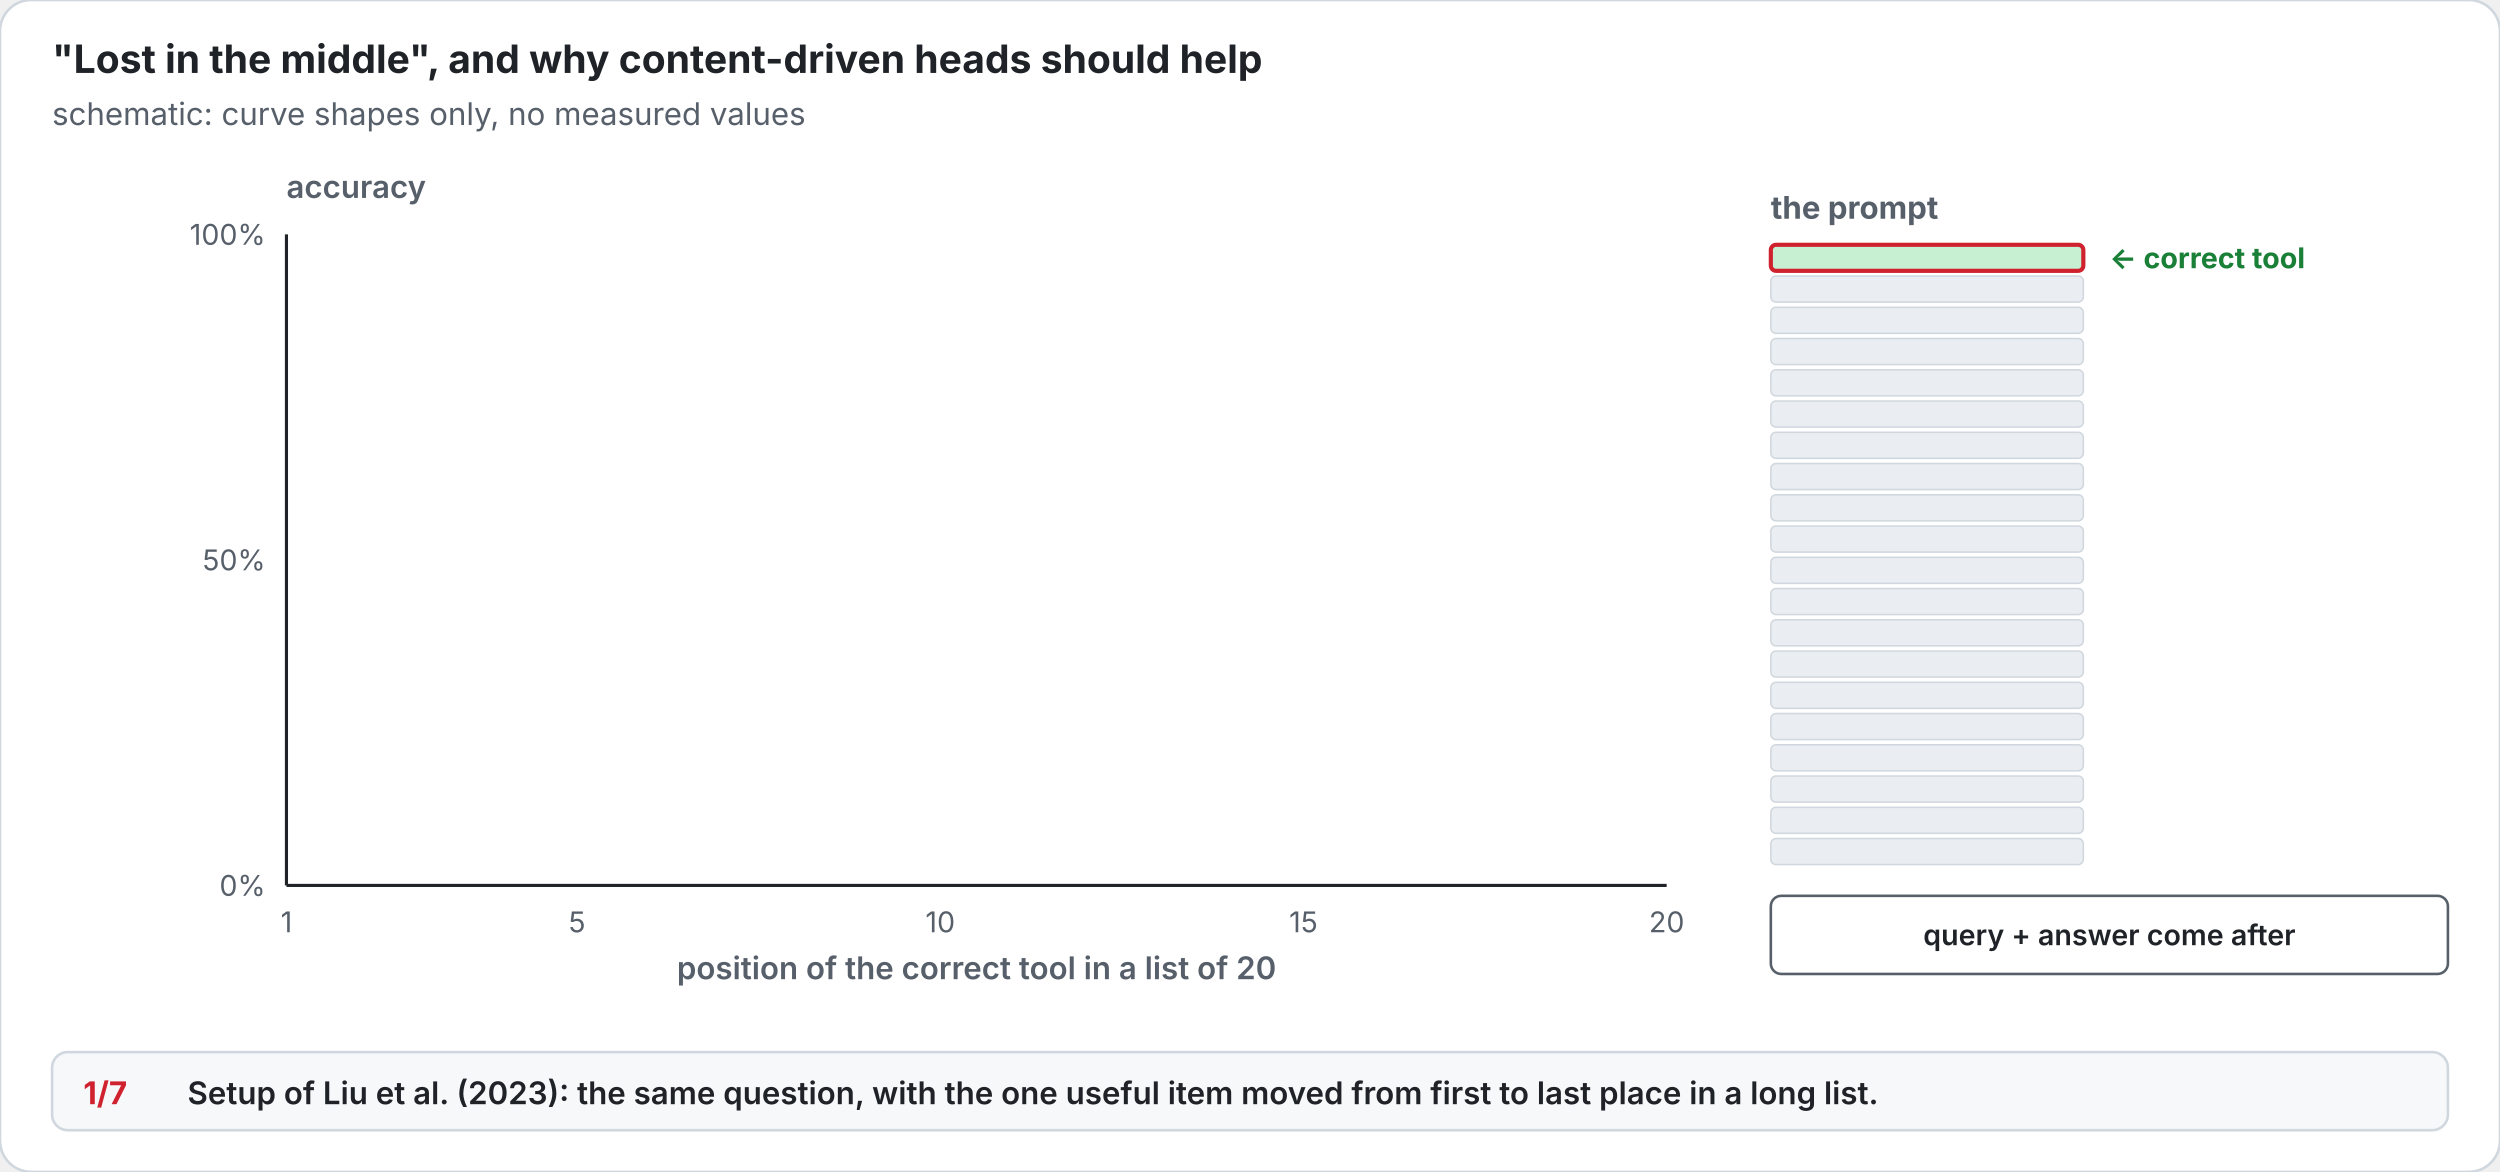
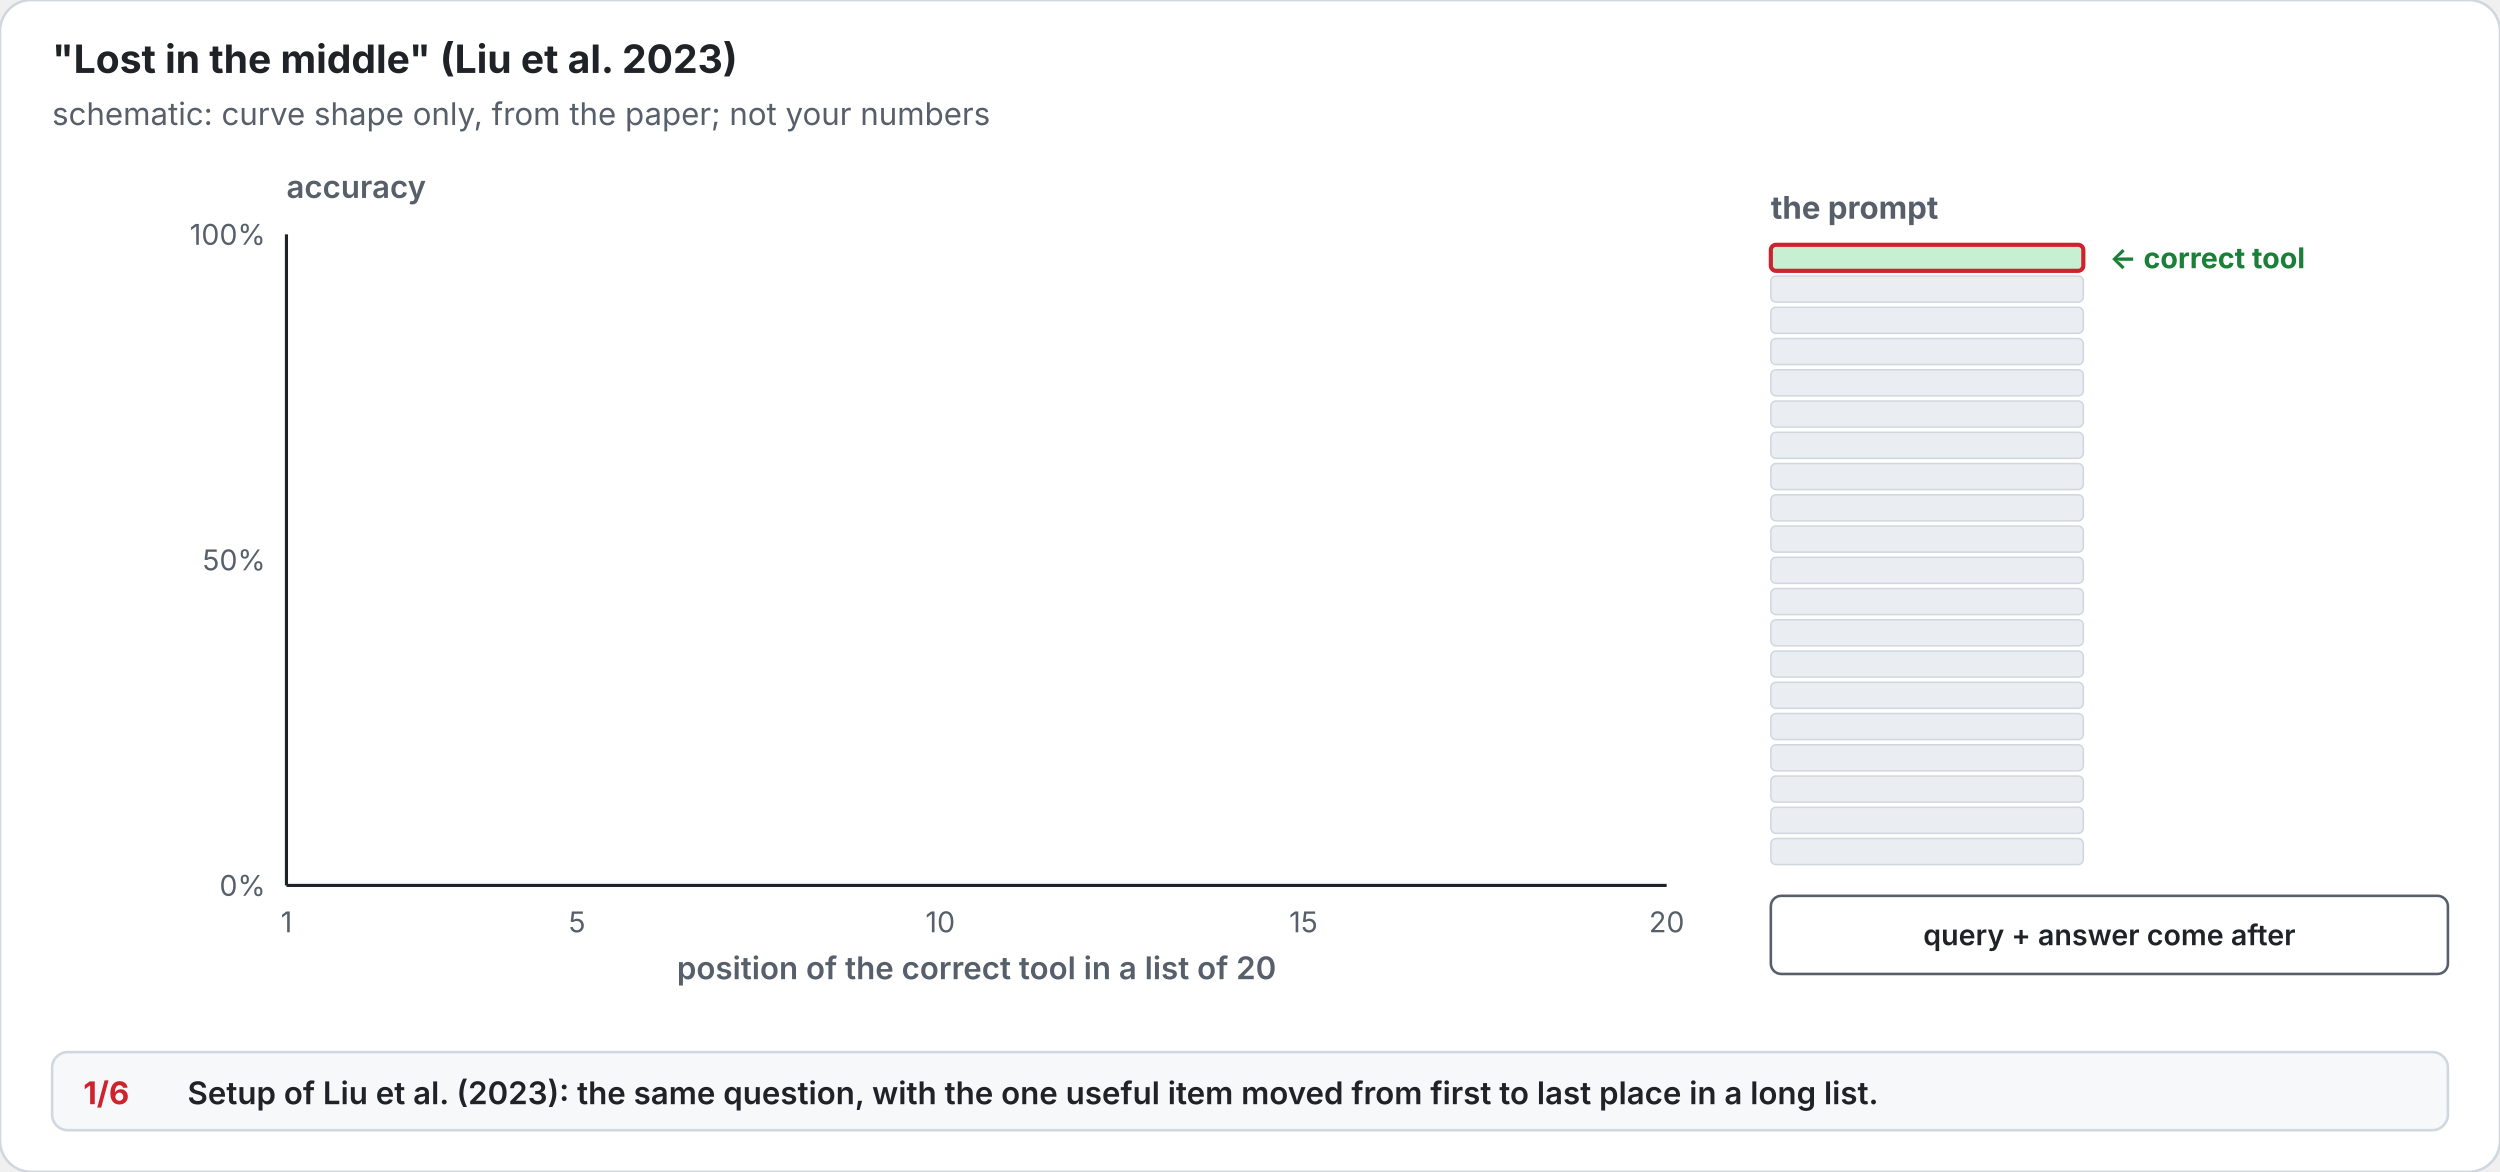
<svg xmlns="http://www.w3.org/2000/svg" viewBox="0 0 960 450" width="960" height="450" font-family="Inter, Helvetica, Arial, sans-serif">
  <defs>
    <marker id="ah" markerWidth="10" markerHeight="10" refX="8" refY="5" orient="auto">
      <path d="M0,0 L10,5 L0,10 z" fill="#57606a" />
    </marker>
    <marker id="ahr" markerWidth="10" markerHeight="10" refX="8" refY="5" orient="auto">
      <path d="M0,0 L10,5 L0,10 z" fill="#cf222e" />
    </marker>
  </defs>
  <rect x="0" y="0" width="960" height="450" rx="12" fill="#ffffff" stroke="#d0d7de" stroke-width="1" />
-   <text x="20" y="28" text-anchor="start" font-size="15" font-weight="700" fill="#1f2328">"Lost in the middle", and why content-driven heads should help</text>
-   <text x="20" y="48" text-anchor="start" font-size="12" font-weight="400" fill="#57606a">schematic: curve shapes only, no measured values</text>
+   <text x="20" y="28" text-anchor="start" font-size="15" font-weight="700" fill="#1f2328">"Lost in the middle" (Liu et al. 2023)</text>
+   <text x="20" y="48" text-anchor="start" font-size="12" font-weight="400" fill="#57606a">schematic: curve shape only, from the paper; not your numbers</text>
  <line x1="110" y1="340" x2="640" y2="340" stroke="#1f2328" stroke-width="1.2" />
  <line x1="110" y1="340" x2="110" y2="90" stroke="#1f2328" stroke-width="1.2" />
  <text x="375.0" y="376" text-anchor="middle" font-size="12" font-weight="600" fill="#57606a">position of the correct tool in a list of 20</text>
  <text x="110" y="76" text-anchor="start" font-size="12" font-weight="600" fill="#57606a">accuracy</text>
  <text x="110.0" y="358" text-anchor="middle" font-size="11" font-weight="400" fill="#57606a">1</text>
  <text x="221.579" y="358" text-anchor="middle" font-size="11" font-weight="400" fill="#57606a">5</text>
  <text x="361.053" y="358" text-anchor="middle" font-size="11" font-weight="400" fill="#57606a">10</text>
  <text x="500.526" y="358" text-anchor="middle" font-size="11" font-weight="400" fill="#57606a">15</text>
  <text x="640.0" y="358" text-anchor="middle" font-size="11" font-weight="400" fill="#57606a">20</text>
  <text x="102" y="344.0" text-anchor="end" font-size="11" font-weight="400" fill="#57606a">0%</text>
  <text x="102" y="219.0" text-anchor="end" font-size="11" font-weight="400" fill="#57606a">50%</text>
  <text x="102" y="94.0" text-anchor="end" font-size="11" font-weight="400" fill="#57606a">100%</text>
  <g opacity="1">
-     <animate attributeName="opacity" dur="30.8s" repeatCount="indefinite" calcMode="discrete" values="1;0;0" keyTimes="0;0.143;1" />
-     <rect x="20" y="404" width="920" height="30" rx="6" fill="#f6f8fa" stroke="#d0d7de" stroke-width="1" />
-     <text x="32" y="424" text-anchor="start" font-size="12" font-weight="700" fill="#cf222e">1/7</text>
+     <animate attributeName="opacity" dur="26.4s" repeatCount="indefinite" calcMode="discrete" values="1;0;0" keyTimes="0;0.167;1" />
+     <rect x="20" y="404" width="920" height="30" rx="6" fill="#f6f8fa" stroke="#d0d7de" stroke-width="1" />
+     <text x="32" y="424" text-anchor="start" font-size="12" font-weight="700" fill="#cf222e">1/6</text>
    <text x="72" y="424" text-anchor="start" font-size="12" font-weight="600" fill="#1f2328">Setup of Liu et al. (2023): the same question, with the one useful item moved from first to last place in a long list.</text>
    <text x="680" y="84" text-anchor="start" font-size="12" font-weight="700" fill="#57606a">the prompt</text>
    <rect x="680" y="94" width="120" height="10" rx="2" fill="#c7f0d2" stroke="#cf222e" stroke-width="1.6" />
    <rect x="680" y="106" width="120" height="10" rx="2" fill="#eaeef2" stroke="#d0d7de" stroke-width="0.6" />
    <rect x="680" y="118" width="120" height="10" rx="2" fill="#eaeef2" stroke="#d0d7de" stroke-width="0.6" />
    <rect x="680" y="130" width="120" height="10" rx="2" fill="#eaeef2" stroke="#d0d7de" stroke-width="0.6" />
    <rect x="680" y="142" width="120" height="10" rx="2" fill="#eaeef2" stroke="#d0d7de" stroke-width="0.6" />
    <rect x="680" y="154" width="120" height="10" rx="2" fill="#eaeef2" stroke="#d0d7de" stroke-width="0.6" />
    <rect x="680" y="166" width="120" height="10" rx="2" fill="#eaeef2" stroke="#d0d7de" stroke-width="0.6" />
    <rect x="680" y="178" width="120" height="10" rx="2" fill="#eaeef2" stroke="#d0d7de" stroke-width="0.6" />
    <rect x="680" y="190" width="120" height="10" rx="2" fill="#eaeef2" stroke="#d0d7de" stroke-width="0.6" />
    <rect x="680" y="202" width="120" height="10" rx="2" fill="#eaeef2" stroke="#d0d7de" stroke-width="0.6" />
    <rect x="680" y="214" width="120" height="10" rx="2" fill="#eaeef2" stroke="#d0d7de" stroke-width="0.6" />
    <rect x="680" y="226" width="120" height="10" rx="2" fill="#eaeef2" stroke="#d0d7de" stroke-width="0.6" />
    <rect x="680" y="238" width="120" height="10" rx="2" fill="#eaeef2" stroke="#d0d7de" stroke-width="0.6" />
    <rect x="680" y="250" width="120" height="10" rx="2" fill="#eaeef2" stroke="#d0d7de" stroke-width="0.6" />
    <rect x="680" y="262" width="120" height="10" rx="2" fill="#eaeef2" stroke="#d0d7de" stroke-width="0.6" />
    <rect x="680" y="274" width="120" height="10" rx="2" fill="#eaeef2" stroke="#d0d7de" stroke-width="0.6" />
    <rect x="680" y="286" width="120" height="10" rx="2" fill="#eaeef2" stroke="#d0d7de" stroke-width="0.6" />
    <rect x="680" y="298" width="120" height="10" rx="2" fill="#eaeef2" stroke="#d0d7de" stroke-width="0.6" />
    <rect x="680" y="310" width="120" height="10" rx="2" fill="#eaeef2" stroke="#d0d7de" stroke-width="0.6" />
    <rect x="680" y="322" width="120" height="10" rx="2" fill="#eaeef2" stroke="#d0d7de" stroke-width="0.6" />
    <text x="810" y="103" text-anchor="start" font-size="11" font-weight="700" fill="#1a7f37">← correct tool</text>
    <rect x="680" y="344" width="260" height="30" rx="4" fill="#ffffff" stroke="#57606a" stroke-width="1" />
    <text x="810.0" y="362.96" text-anchor="middle" font-size="11" font-weight="600" fill="#1f2328">query + answer come after</text>
  </g>
  <g opacity="0">
-     <animate attributeName="opacity" dur="30.8s" repeatCount="indefinite" calcMode="discrete" values="0;1;0;0" keyTimes="0;0.143;0.286;1" />
-     <rect x="20" y="404" width="920" height="30" rx="6" fill="#f6f8fa" stroke="#d0d7de" stroke-width="1" />
-     <text x="32" y="424" text-anchor="start" font-size="12" font-weight="700" fill="#cf222e">2/7</text>
+     <animate attributeName="opacity" dur="26.4s" repeatCount="indefinite" calcMode="discrete" values="0;1;0;0" keyTimes="0;0.167;0.333;1" />
+     <rect x="20" y="404" width="920" height="30" rx="6" fill="#f6f8fa" stroke="#d0d7de" stroke-width="1" />
+     <text x="32" y="424" text-anchor="start" font-size="12" font-weight="700" fill="#cf222e">2/6</text>
    <text x="72" y="424" text-anchor="start" font-size="12" font-weight="600" fill="#1f2328">Start of the list: models do well (primacy: early tokens get extra attention).</text>
    <text x="680" y="84" text-anchor="start" font-size="12" font-weight="700" fill="#57606a">the prompt</text>
    <rect x="680" y="94" width="120" height="10" rx="2" fill="#c7f0d2" stroke="#cf222e" stroke-width="1.6" />
    <rect x="680" y="106" width="120" height="10" rx="2" fill="#eaeef2" stroke="#d0d7de" stroke-width="0.6" />
    <rect x="680" y="118" width="120" height="10" rx="2" fill="#eaeef2" stroke="#d0d7de" stroke-width="0.6" />
    <rect x="680" y="130" width="120" height="10" rx="2" fill="#eaeef2" stroke="#d0d7de" stroke-width="0.6" />
    <rect x="680" y="142" width="120" height="10" rx="2" fill="#eaeef2" stroke="#d0d7de" stroke-width="0.6" />
    <rect x="680" y="154" width="120" height="10" rx="2" fill="#eaeef2" stroke="#d0d7de" stroke-width="0.6" />
    <rect x="680" y="166" width="120" height="10" rx="2" fill="#eaeef2" stroke="#d0d7de" stroke-width="0.6" />
    <rect x="680" y="178" width="120" height="10" rx="2" fill="#eaeef2" stroke="#d0d7de" stroke-width="0.6" />
    <rect x="680" y="190" width="120" height="10" rx="2" fill="#eaeef2" stroke="#d0d7de" stroke-width="0.6" />
    <rect x="680" y="202" width="120" height="10" rx="2" fill="#eaeef2" stroke="#d0d7de" stroke-width="0.6" />
    <rect x="680" y="214" width="120" height="10" rx="2" fill="#eaeef2" stroke="#d0d7de" stroke-width="0.6" />
    <rect x="680" y="226" width="120" height="10" rx="2" fill="#eaeef2" stroke="#d0d7de" stroke-width="0.6" />
    <rect x="680" y="238" width="120" height="10" rx="2" fill="#eaeef2" stroke="#d0d7de" stroke-width="0.6" />
    <rect x="680" y="250" width="120" height="10" rx="2" fill="#eaeef2" stroke="#d0d7de" stroke-width="0.6" />
    <rect x="680" y="262" width="120" height="10" rx="2" fill="#eaeef2" stroke="#d0d7de" stroke-width="0.6" />
    <rect x="680" y="274" width="120" height="10" rx="2" fill="#eaeef2" stroke="#d0d7de" stroke-width="0.6" />
    <rect x="680" y="286" width="120" height="10" rx="2" fill="#eaeef2" stroke="#d0d7de" stroke-width="0.6" />
    <rect x="680" y="298" width="120" height="10" rx="2" fill="#eaeef2" stroke="#d0d7de" stroke-width="0.6" />
    <rect x="680" y="310" width="120" height="10" rx="2" fill="#eaeef2" stroke="#d0d7de" stroke-width="0.6" />
    <rect x="680" y="322" width="120" height="10" rx="2" fill="#eaeef2" stroke="#d0d7de" stroke-width="0.6" />
    <text x="810" y="103" text-anchor="start" font-size="11" font-weight="700" fill="#1a7f37">← correct tool</text>
    <rect x="680" y="344" width="260" height="30" rx="4" fill="#ffffff" stroke="#57606a" stroke-width="1" />
    <text x="810.0" y="362.96" text-anchor="middle" font-size="11" font-weight="600" fill="#1f2328">query + answer come after</text>
    <polyline points="110.0,152.5 137.895,152.5" fill="none" stroke="#0969da" stroke-width="3" />
    <circle cx="110.0" cy="152.5" r="7" fill="#0969da" stroke="white" stroke-width="2" />
  </g>
  <g opacity="0">
-     <animate attributeName="opacity" dur="30.8s" repeatCount="indefinite" calcMode="discrete" values="0;1;0;0" keyTimes="0;0.286;0.429;1" />
-     <rect x="20" y="404" width="920" height="30" rx="6" fill="#f6f8fa" stroke="#d0d7de" stroke-width="1" />
-     <text x="32" y="424" text-anchor="start" font-size="12" font-weight="700" fill="#cf222e">3/7</text>
+     <animate attributeName="opacity" dur="26.4s" repeatCount="indefinite" calcMode="discrete" values="0;1;0;0" keyTimes="0;0.333;0.5;1" />
+     <rect x="20" y="404" width="920" height="30" rx="6" fill="#f6f8fa" stroke="#d0d7de" stroke-width="1" />
+     <text x="32" y="424" text-anchor="start" font-size="12" font-weight="700" fill="#cf222e">3/6</text>
    <text x="72" y="424" text-anchor="start" font-size="12" font-weight="600" fill="#1f2328">Middle: accuracy sags. Some models then do worse than with no list at all.</text>
    <text x="680" y="84" text-anchor="start" font-size="12" font-weight="700" fill="#57606a">the prompt</text>
    <rect x="680" y="94" width="120" height="10" rx="2" fill="#eaeef2" stroke="#d0d7de" stroke-width="0.6" />
    <rect x="680" y="106" width="120" height="10" rx="2" fill="#eaeef2" stroke="#d0d7de" stroke-width="0.6" />
    <rect x="680" y="118" width="120" height="10" rx="2" fill="#eaeef2" stroke="#d0d7de" stroke-width="0.6" />
    <rect x="680" y="130" width="120" height="10" rx="2" fill="#eaeef2" stroke="#d0d7de" stroke-width="0.6" />
    <rect x="680" y="142" width="120" height="10" rx="2" fill="#eaeef2" stroke="#d0d7de" stroke-width="0.6" />
    <rect x="680" y="154" width="120" height="10" rx="2" fill="#eaeef2" stroke="#d0d7de" stroke-width="0.6" />
    <rect x="680" y="166" width="120" height="10" rx="2" fill="#eaeef2" stroke="#d0d7de" stroke-width="0.6" />
    <rect x="680" y="178" width="120" height="10" rx="2" fill="#eaeef2" stroke="#d0d7de" stroke-width="0.6" />
    <rect x="680" y="190" width="120" height="10" rx="2" fill="#eaeef2" stroke="#d0d7de" stroke-width="0.6" />
    <rect x="680" y="202" width="120" height="10" rx="2" fill="#c7f0d2" stroke="#cf222e" stroke-width="1.6" />
    <rect x="680" y="214" width="120" height="10" rx="2" fill="#eaeef2" stroke="#d0d7de" stroke-width="0.6" />
    <rect x="680" y="226" width="120" height="10" rx="2" fill="#eaeef2" stroke="#d0d7de" stroke-width="0.6" />
    <rect x="680" y="238" width="120" height="10" rx="2" fill="#eaeef2" stroke="#d0d7de" stroke-width="0.6" />
    <rect x="680" y="250" width="120" height="10" rx="2" fill="#eaeef2" stroke="#d0d7de" stroke-width="0.6" />
    <rect x="680" y="262" width="120" height="10" rx="2" fill="#eaeef2" stroke="#d0d7de" stroke-width="0.6" />
    <rect x="680" y="274" width="120" height="10" rx="2" fill="#eaeef2" stroke="#d0d7de" stroke-width="0.6" />
    <rect x="680" y="286" width="120" height="10" rx="2" fill="#eaeef2" stroke="#d0d7de" stroke-width="0.6" />
    <rect x="680" y="298" width="120" height="10" rx="2" fill="#eaeef2" stroke="#d0d7de" stroke-width="0.6" />
    <rect x="680" y="310" width="120" height="10" rx="2" fill="#eaeef2" stroke="#d0d7de" stroke-width="0.6" />
    <rect x="680" y="322" width="120" height="10" rx="2" fill="#eaeef2" stroke="#d0d7de" stroke-width="0.6" />
    <text x="810" y="211" text-anchor="start" font-size="11" font-weight="700" fill="#1a7f37">← correct tool</text>
    <rect x="680" y="344" width="260" height="30" rx="4" fill="#ffffff" stroke="#57606a" stroke-width="1" />
    <text x="810.0" y="362.96" text-anchor="middle" font-size="11" font-weight="600" fill="#1f2328">query + answer come after</text>
    <polyline points="110.0,152.5 137.895,161.947 165.789,171.148 193.684,179.861 221.579,187.861 249.474,194.938 277.368,200.913 305.263,205.631 333.158,208.975 361.053,210.865" fill="none" stroke="#0969da" stroke-width="3" />
    <circle cx="361.053" cy="210.865" r="7" fill="#0969da" stroke="white" stroke-width="2" />
  </g>
  <g opacity="0">
-     <animate attributeName="opacity" dur="30.8s" repeatCount="indefinite" calcMode="discrete" values="0;1;0;0" keyTimes="0;0.429;0.571;1" />
-     <rect x="20" y="404" width="920" height="30" rx="6" fill="#f6f8fa" stroke="#d0d7de" stroke-width="1" />
-     <text x="32" y="424" text-anchor="start" font-size="12" font-weight="700" fill="#cf222e">4/7</text>
+     <animate attributeName="opacity" dur="26.4s" repeatCount="indefinite" calcMode="discrete" values="0;1;0;0" keyTimes="0;0.5;0.667;1" />
+     <rect x="20" y="404" width="920" height="30" rx="6" fill="#f6f8fa" stroke="#d0d7de" stroke-width="1" />
+     <text x="32" y="424" text-anchor="start" font-size="12" font-weight="700" fill="#cf222e">4/6</text>
    <text x="72" y="424" text-anchor="start" font-size="12" font-weight="600" fill="#1f2328">End: it recovers (recency: the last items sit next to the question). The U shape is "lost in the middle".</text>
    <text x="680" y="84" text-anchor="start" font-size="12" font-weight="700" fill="#57606a">the prompt</text>
    <rect x="680" y="94" width="120" height="10" rx="2" fill="#eaeef2" stroke="#d0d7de" stroke-width="0.6" />
    <rect x="680" y="106" width="120" height="10" rx="2" fill="#eaeef2" stroke="#d0d7de" stroke-width="0.6" />
    <rect x="680" y="118" width="120" height="10" rx="2" fill="#eaeef2" stroke="#d0d7de" stroke-width="0.6" />
    <rect x="680" y="130" width="120" height="10" rx="2" fill="#eaeef2" stroke="#d0d7de" stroke-width="0.6" />
    <rect x="680" y="142" width="120" height="10" rx="2" fill="#eaeef2" stroke="#d0d7de" stroke-width="0.6" />
    <rect x="680" y="154" width="120" height="10" rx="2" fill="#eaeef2" stroke="#d0d7de" stroke-width="0.6" />
    <rect x="680" y="166" width="120" height="10" rx="2" fill="#eaeef2" stroke="#d0d7de" stroke-width="0.6" />
    <rect x="680" y="178" width="120" height="10" rx="2" fill="#eaeef2" stroke="#d0d7de" stroke-width="0.6" />
    <rect x="680" y="190" width="120" height="10" rx="2" fill="#eaeef2" stroke="#d0d7de" stroke-width="0.6" />
    <rect x="680" y="202" width="120" height="10" rx="2" fill="#eaeef2" stroke="#d0d7de" stroke-width="0.6" />
    <rect x="680" y="214" width="120" height="10" rx="2" fill="#eaeef2" stroke="#d0d7de" stroke-width="0.6" />
    <rect x="680" y="226" width="120" height="10" rx="2" fill="#eaeef2" stroke="#d0d7de" stroke-width="0.6" />
    <rect x="680" y="238" width="120" height="10" rx="2" fill="#eaeef2" stroke="#d0d7de" stroke-width="0.6" />
    <rect x="680" y="250" width="120" height="10" rx="2" fill="#eaeef2" stroke="#d0d7de" stroke-width="0.6" />
    <rect x="680" y="262" width="120" height="10" rx="2" fill="#eaeef2" stroke="#d0d7de" stroke-width="0.6" />
    <rect x="680" y="274" width="120" height="10" rx="2" fill="#eaeef2" stroke="#d0d7de" stroke-width="0.6" />
    <rect x="680" y="286" width="120" height="10" rx="2" fill="#eaeef2" stroke="#d0d7de" stroke-width="0.6" />
    <rect x="680" y="298" width="120" height="10" rx="2" fill="#eaeef2" stroke="#d0d7de" stroke-width="0.6" />
    <rect x="680" y="310" width="120" height="10" rx="2" fill="#eaeef2" stroke="#d0d7de" stroke-width="0.6" />
    <rect x="680" y="322" width="120" height="10" rx="2" fill="#c7f0d2" stroke="#cf222e" stroke-width="1.6" />
    <text x="810" y="331" text-anchor="start" font-size="11" font-weight="700" fill="#1a7f37">← correct tool</text>
    <rect x="680" y="344" width="260" height="30" rx="4" fill="#ffffff" stroke="#57606a" stroke-width="1" />
    <text x="810.0" y="362.96" text-anchor="middle" font-size="11" font-weight="600" fill="#1f2328">query + answer come after</text>
    <polyline points="110.0,152.5 137.895,161.947 165.789,171.148 193.684,179.861 221.579,187.861 249.474,194.938 277.368,200.913 305.263,205.631 333.158,208.975 361.053,210.865 388.947,211.26 416.842,210.159 444.737,207.604 472.632,203.676 500.526,198.491 528.421,192.203 556.316,184.993 584.211,177.069 612.105,168.658 640.0,160.0" fill="none" stroke="#0969da" stroke-width="3" />
    <circle cx="640.0" cy="160.0" r="7" fill="#0969da" stroke="white" stroke-width="2" />
    <text x="361.053" y="232.865" text-anchor="middle" font-size="11" font-weight="700" fill="#0969da">plain model: U-shaped (shape from Liu et al.)</text>
  </g>
  <g opacity="0">
-     <animate attributeName="opacity" dur="30.8s" repeatCount="indefinite" calcMode="discrete" values="0;1;0;0" keyTimes="0;0.571;0.714;1" />
-     <rect x="20" y="404" width="920" height="30" rx="6" fill="#f6f8fa" stroke="#d0d7de" stroke-width="1" />
-     <text x="32" y="424" text-anchor="start" font-size="12" font-weight="700" fill="#cf222e">5/7</text>
+     <animate attributeName="opacity" dur="26.4s" repeatCount="indefinite" calcMode="discrete" values="0;1;0;0" keyTimes="0;0.667;0.833;1" />
+     <rect x="20" y="404" width="920" height="30" rx="6" fill="#f6f8fa" stroke="#d0d7de" stroke-width="1" />
+     <text x="32" y="424" text-anchor="start" font-size="12" font-weight="700" fill="#cf222e">5/6</text>
    <text x="72" y="424" text-anchor="start" font-size="12" font-weight="600" fill="#1f2328">Why: a lot of attention is POSITIONAL (sink at the start, recency at the end). It is not about what the item says.</text>
    <text x="680" y="84" text-anchor="start" font-size="12" font-weight="700" fill="#57606a">the prompt</text>
    <rect x="680" y="94" width="120" height="10" rx="2" fill="#eaeef2" stroke="#d0d7de" stroke-width="0.6" />
    <rect x="680" y="106" width="120" height="10" rx="2" fill="#eaeef2" stroke="#d0d7de" stroke-width="0.6" />
    <rect x="680" y="118" width="120" height="10" rx="2" fill="#eaeef2" stroke="#d0d7de" stroke-width="0.6" />
    <rect x="680" y="130" width="120" height="10" rx="2" fill="#eaeef2" stroke="#d0d7de" stroke-width="0.6" />
    <rect x="680" y="142" width="120" height="10" rx="2" fill="#eaeef2" stroke="#d0d7de" stroke-width="0.6" />
    <rect x="680" y="154" width="120" height="10" rx="2" fill="#eaeef2" stroke="#d0d7de" stroke-width="0.6" />
    <rect x="680" y="166" width="120" height="10" rx="2" fill="#eaeef2" stroke="#d0d7de" stroke-width="0.6" />
    <rect x="680" y="178" width="120" height="10" rx="2" fill="#eaeef2" stroke="#d0d7de" stroke-width="0.6" />
    <rect x="680" y="190" width="120" height="10" rx="2" fill="#eaeef2" stroke="#d0d7de" stroke-width="0.6" />
    <rect x="680" y="202" width="120" height="10" rx="2" fill="#eaeef2" stroke="#d0d7de" stroke-width="0.6" />
    <rect x="680" y="214" width="120" height="10" rx="2" fill="#eaeef2" stroke="#d0d7de" stroke-width="0.6" />
    <rect x="680" y="226" width="120" height="10" rx="2" fill="#eaeef2" stroke="#d0d7de" stroke-width="0.6" />
    <rect x="680" y="238" width="120" height="10" rx="2" fill="#eaeef2" stroke="#d0d7de" stroke-width="0.6" />
    <rect x="680" y="250" width="120" height="10" rx="2" fill="#eaeef2" stroke="#d0d7de" stroke-width="0.6" />
    <rect x="680" y="262" width="120" height="10" rx="2" fill="#eaeef2" stroke="#d0d7de" stroke-width="0.6" />
    <rect x="680" y="274" width="120" height="10" rx="2" fill="#eaeef2" stroke="#d0d7de" stroke-width="0.6" />
    <rect x="680" y="286" width="120" height="10" rx="2" fill="#eaeef2" stroke="#d0d7de" stroke-width="0.6" />
    <rect x="680" y="298" width="120" height="10" rx="2" fill="#eaeef2" stroke="#d0d7de" stroke-width="0.6" />
    <rect x="680" y="310" width="120" height="10" rx="2" fill="#eaeef2" stroke="#d0d7de" stroke-width="0.6" />
    <rect x="680" y="322" width="120" height="10" rx="2" fill="#c7f0d2" stroke="#cf222e" stroke-width="1.6" />
    <text x="810" y="331" text-anchor="start" font-size="11" font-weight="700" fill="#1a7f37">← correct tool</text>
    <rect x="680" y="344" width="260" height="30" rx="4" fill="#ffffff" stroke="#57606a" stroke-width="1" />
    <text x="810.0" y="362.96" text-anchor="middle" font-size="11" font-weight="600" fill="#1f2328">query + answer come after</text>
    <polyline points="110.0,152.5 137.895,161.947 165.789,171.148 193.684,179.861 221.579,187.861 249.474,194.938 277.368,200.913 305.263,205.631 333.158,208.975 361.053,210.865 388.947,211.26 416.842,210.159 444.737,207.604 472.632,203.676 500.526,198.491 528.421,192.203 556.316,184.993 584.211,177.069 612.105,168.658 640.0,160.0" fill="none" stroke="#0969da" stroke-width="3" />
  </g>
  <g opacity="0">
-     <animate attributeName="opacity" dur="30.8s" repeatCount="indefinite" calcMode="discrete" values="0;1;0;0" keyTimes="0;0.714;0.857;1" />
-     <rect x="20" y="404" width="920" height="30" rx="6" fill="#f6f8fa" stroke="#d0d7de" stroke-width="1" />
-     <text x="32" y="424" text-anchor="start" font-size="12" font-weight="700" fill="#cf222e">6/7</text>
-     <text x="72" y="424" text-anchor="start" font-size="12" font-weight="600" fill="#1f2328">Heads picked because they land on the RIGHT item by content should depend less on position: a flatter curve.</text>
+     <animate attributeName="opacity" dur="26.4s" repeatCount="indefinite" calcMode="discrete" values="0;1;1" keyTimes="0;0.833;1" />
+     <rect x="20" y="404" width="920" height="30" rx="6" fill="#f6f8fa" stroke="#d0d7de" stroke-width="1" />
+     <text x="32" y="424" text-anchor="start" font-size="12" font-weight="700" fill="#cf222e">6/6</text>
+     <text x="72" y="424" text-anchor="start" font-size="12" font-weight="600" fill="#1f2328">Your CS728 run measured the same U in attention over 100 tools: next figure.</text>
    <text x="680" y="84" text-anchor="start" font-size="12" font-weight="700" fill="#57606a">the prompt</text>
    <rect x="680" y="94" width="120" height="10" rx="2" fill="#eaeef2" stroke="#d0d7de" stroke-width="0.6" />
    <rect x="680" y="106" width="120" height="10" rx="2" fill="#eaeef2" stroke="#d0d7de" stroke-width="0.6" />
    <rect x="680" y="118" width="120" height="10" rx="2" fill="#eaeef2" stroke="#d0d7de" stroke-width="0.6" />
    <rect x="680" y="130" width="120" height="10" rx="2" fill="#eaeef2" stroke="#d0d7de" stroke-width="0.6" />
    <rect x="680" y="142" width="120" height="10" rx="2" fill="#eaeef2" stroke="#d0d7de" stroke-width="0.6" />
    <rect x="680" y="154" width="120" height="10" rx="2" fill="#eaeef2" stroke="#d0d7de" stroke-width="0.6" />
    <rect x="680" y="166" width="120" height="10" rx="2" fill="#eaeef2" stroke="#d0d7de" stroke-width="0.6" />
    <rect x="680" y="178" width="120" height="10" rx="2" fill="#eaeef2" stroke="#d0d7de" stroke-width="0.6" />
    <rect x="680" y="190" width="120" height="10" rx="2" fill="#eaeef2" stroke="#d0d7de" stroke-width="0.6" />
    <rect x="680" y="202" width="120" height="10" rx="2" fill="#c7f0d2" stroke="#cf222e" stroke-width="1.6" />
    <rect x="680" y="214" width="120" height="10" rx="2" fill="#eaeef2" stroke="#d0d7de" stroke-width="0.6" />
    <rect x="680" y="226" width="120" height="10" rx="2" fill="#eaeef2" stroke="#d0d7de" stroke-width="0.6" />
    <rect x="680" y="238" width="120" height="10" rx="2" fill="#eaeef2" stroke="#d0d7de" stroke-width="0.6" />
    <rect x="680" y="250" width="120" height="10" rx="2" fill="#eaeef2" stroke="#d0d7de" stroke-width="0.6" />
    <rect x="680" y="262" width="120" height="10" rx="2" fill="#eaeef2" stroke="#d0d7de" stroke-width="0.6" />
    <rect x="680" y="274" width="120" height="10" rx="2" fill="#eaeef2" stroke="#d0d7de" stroke-width="0.6" />
    <rect x="680" y="286" width="120" height="10" rx="2" fill="#eaeef2" stroke="#d0d7de" stroke-width="0.6" />
    <rect x="680" y="298" width="120" height="10" rx="2" fill="#eaeef2" stroke="#d0d7de" stroke-width="0.6" />
    <rect x="680" y="310" width="120" height="10" rx="2" fill="#eaeef2" stroke="#d0d7de" stroke-width="0.6" />
    <rect x="680" y="322" width="120" height="10" rx="2" fill="#eaeef2" stroke="#d0d7de" stroke-width="0.6" />
    <text x="810" y="211" text-anchor="start" font-size="11" font-weight="700" fill="#1a7f37">← correct tool</text>
    <rect x="680" y="344" width="260" height="30" rx="4" fill="#ffffff" stroke="#57606a" stroke-width="1" />
    <text x="810.0" y="362.96" text-anchor="middle" font-size="11" font-weight="600" fill="#1f2328">query + answer come after</text>
    <polyline points="110.0,152.5 137.895,161.947 165.789,171.148 193.684,179.861 221.579,187.861 249.474,194.938 277.368,200.913 305.263,205.631 333.158,208.975 361.053,210.865 388.947,211.26 416.842,210.159 444.737,207.604 472.632,203.676 500.526,198.491 528.421,192.203 556.316,184.993 584.211,177.069 612.105,168.658 640.0,160.0" fill="none" stroke="#0969da" stroke-width="3" />
-     <polyline points="110.0,185.0 137.895,186.646 165.789,188.247 193.684,189.759 221.579,191.142 249.474,192.357 277.368,193.372 305.263,194.158 333.158,194.694 361.053,194.966 388.947,194.966 416.842,194.694 444.737,194.158 472.632,193.372 500.526,192.357 528.421,191.142 556.316,189.759 584.211,188.247 612.105,186.646 640.0,185.0" fill="none" stroke="#1a7f37" stroke-width="3" stroke-dasharray="7 5" />
-     <text x="361.053" y="182.966" text-anchor="middle" font-size="11" font-weight="700" fill="#1a7f37">selected heads: flatter (schematic, not your numbers)</text>
-   </g>
-   <g opacity="0">
-     <animate attributeName="opacity" dur="30.8s" repeatCount="indefinite" calcMode="discrete" values="0;1;1" keyTimes="0;0.857;1" />
-     <rect x="20" y="404" width="920" height="30" rx="6" fill="#f6f8fa" stroke="#d0d7de" stroke-width="1" />
-     <text x="32" y="424" text-anchor="start" font-size="12" font-weight="700" fill="#cf222e">7/7</text>
-     <text x="72" y="424" text-anchor="start" font-size="12" font-weight="600" fill="#1f2328">Your claim needs your own per-position Recall@1 (not on the server). Without it, say "aimed to mitigate", not "fixed".</text>
-     <text x="680" y="84" text-anchor="start" font-size="12" font-weight="700" fill="#57606a">the prompt</text>
-     <rect x="680" y="94" width="120" height="10" rx="2" fill="#eaeef2" stroke="#d0d7de" stroke-width="0.6" />
-     <rect x="680" y="106" width="120" height="10" rx="2" fill="#eaeef2" stroke="#d0d7de" stroke-width="0.6" />
-     <rect x="680" y="118" width="120" height="10" rx="2" fill="#eaeef2" stroke="#d0d7de" stroke-width="0.6" />
-     <rect x="680" y="130" width="120" height="10" rx="2" fill="#eaeef2" stroke="#d0d7de" stroke-width="0.6" />
-     <rect x="680" y="142" width="120" height="10" rx="2" fill="#eaeef2" stroke="#d0d7de" stroke-width="0.6" />
-     <rect x="680" y="154" width="120" height="10" rx="2" fill="#eaeef2" stroke="#d0d7de" stroke-width="0.6" />
-     <rect x="680" y="166" width="120" height="10" rx="2" fill="#eaeef2" stroke="#d0d7de" stroke-width="0.6" />
-     <rect x="680" y="178" width="120" height="10" rx="2" fill="#eaeef2" stroke="#d0d7de" stroke-width="0.6" />
-     <rect x="680" y="190" width="120" height="10" rx="2" fill="#eaeef2" stroke="#d0d7de" stroke-width="0.6" />
-     <rect x="680" y="202" width="120" height="10" rx="2" fill="#c7f0d2" stroke="#cf222e" stroke-width="1.6" />
-     <rect x="680" y="214" width="120" height="10" rx="2" fill="#eaeef2" stroke="#d0d7de" stroke-width="0.6" />
-     <rect x="680" y="226" width="120" height="10" rx="2" fill="#eaeef2" stroke="#d0d7de" stroke-width="0.6" />
-     <rect x="680" y="238" width="120" height="10" rx="2" fill="#eaeef2" stroke="#d0d7de" stroke-width="0.6" />
-     <rect x="680" y="250" width="120" height="10" rx="2" fill="#eaeef2" stroke="#d0d7de" stroke-width="0.6" />
-     <rect x="680" y="262" width="120" height="10" rx="2" fill="#eaeef2" stroke="#d0d7de" stroke-width="0.6" />
-     <rect x="680" y="274" width="120" height="10" rx="2" fill="#eaeef2" stroke="#d0d7de" stroke-width="0.6" />
-     <rect x="680" y="286" width="120" height="10" rx="2" fill="#eaeef2" stroke="#d0d7de" stroke-width="0.6" />
-     <rect x="680" y="298" width="120" height="10" rx="2" fill="#eaeef2" stroke="#d0d7de" stroke-width="0.6" />
-     <rect x="680" y="310" width="120" height="10" rx="2" fill="#eaeef2" stroke="#d0d7de" stroke-width="0.6" />
-     <rect x="680" y="322" width="120" height="10" rx="2" fill="#eaeef2" stroke="#d0d7de" stroke-width="0.6" />
-     <text x="810" y="211" text-anchor="start" font-size="11" font-weight="700" fill="#1a7f37">← correct tool</text>
-     <rect x="680" y="344" width="260" height="30" rx="4" fill="#ffffff" stroke="#57606a" stroke-width="1" />
-     <text x="810.0" y="362.96" text-anchor="middle" font-size="11" font-weight="600" fill="#1f2328">query + answer come after</text>
-     <polyline points="110.0,152.5 137.895,161.947 165.789,171.148 193.684,179.861 221.579,187.861 249.474,194.938 277.368,200.913 305.263,205.631 333.158,208.975 361.053,210.865 388.947,211.26 416.842,210.159 444.737,207.604 472.632,203.676 500.526,198.491 528.421,192.203 556.316,184.993 584.211,177.069 612.105,168.658 640.0,160.0" fill="none" stroke="#0969da" stroke-width="3" />
-     <polyline points="110.0,185.0 137.895,186.646 165.789,188.247 193.684,189.759 221.579,191.142 249.474,192.357 277.368,193.372 305.263,194.158 333.158,194.694 361.053,194.966 388.947,194.966 416.842,194.694 444.737,194.158 472.632,193.372 500.526,192.357 528.421,191.142 556.316,189.759 584.211,188.247 612.105,186.646 640.0,185.0" fill="none" stroke="#1a7f37" stroke-width="3" stroke-dasharray="7 5" />
  </g>
</svg>
